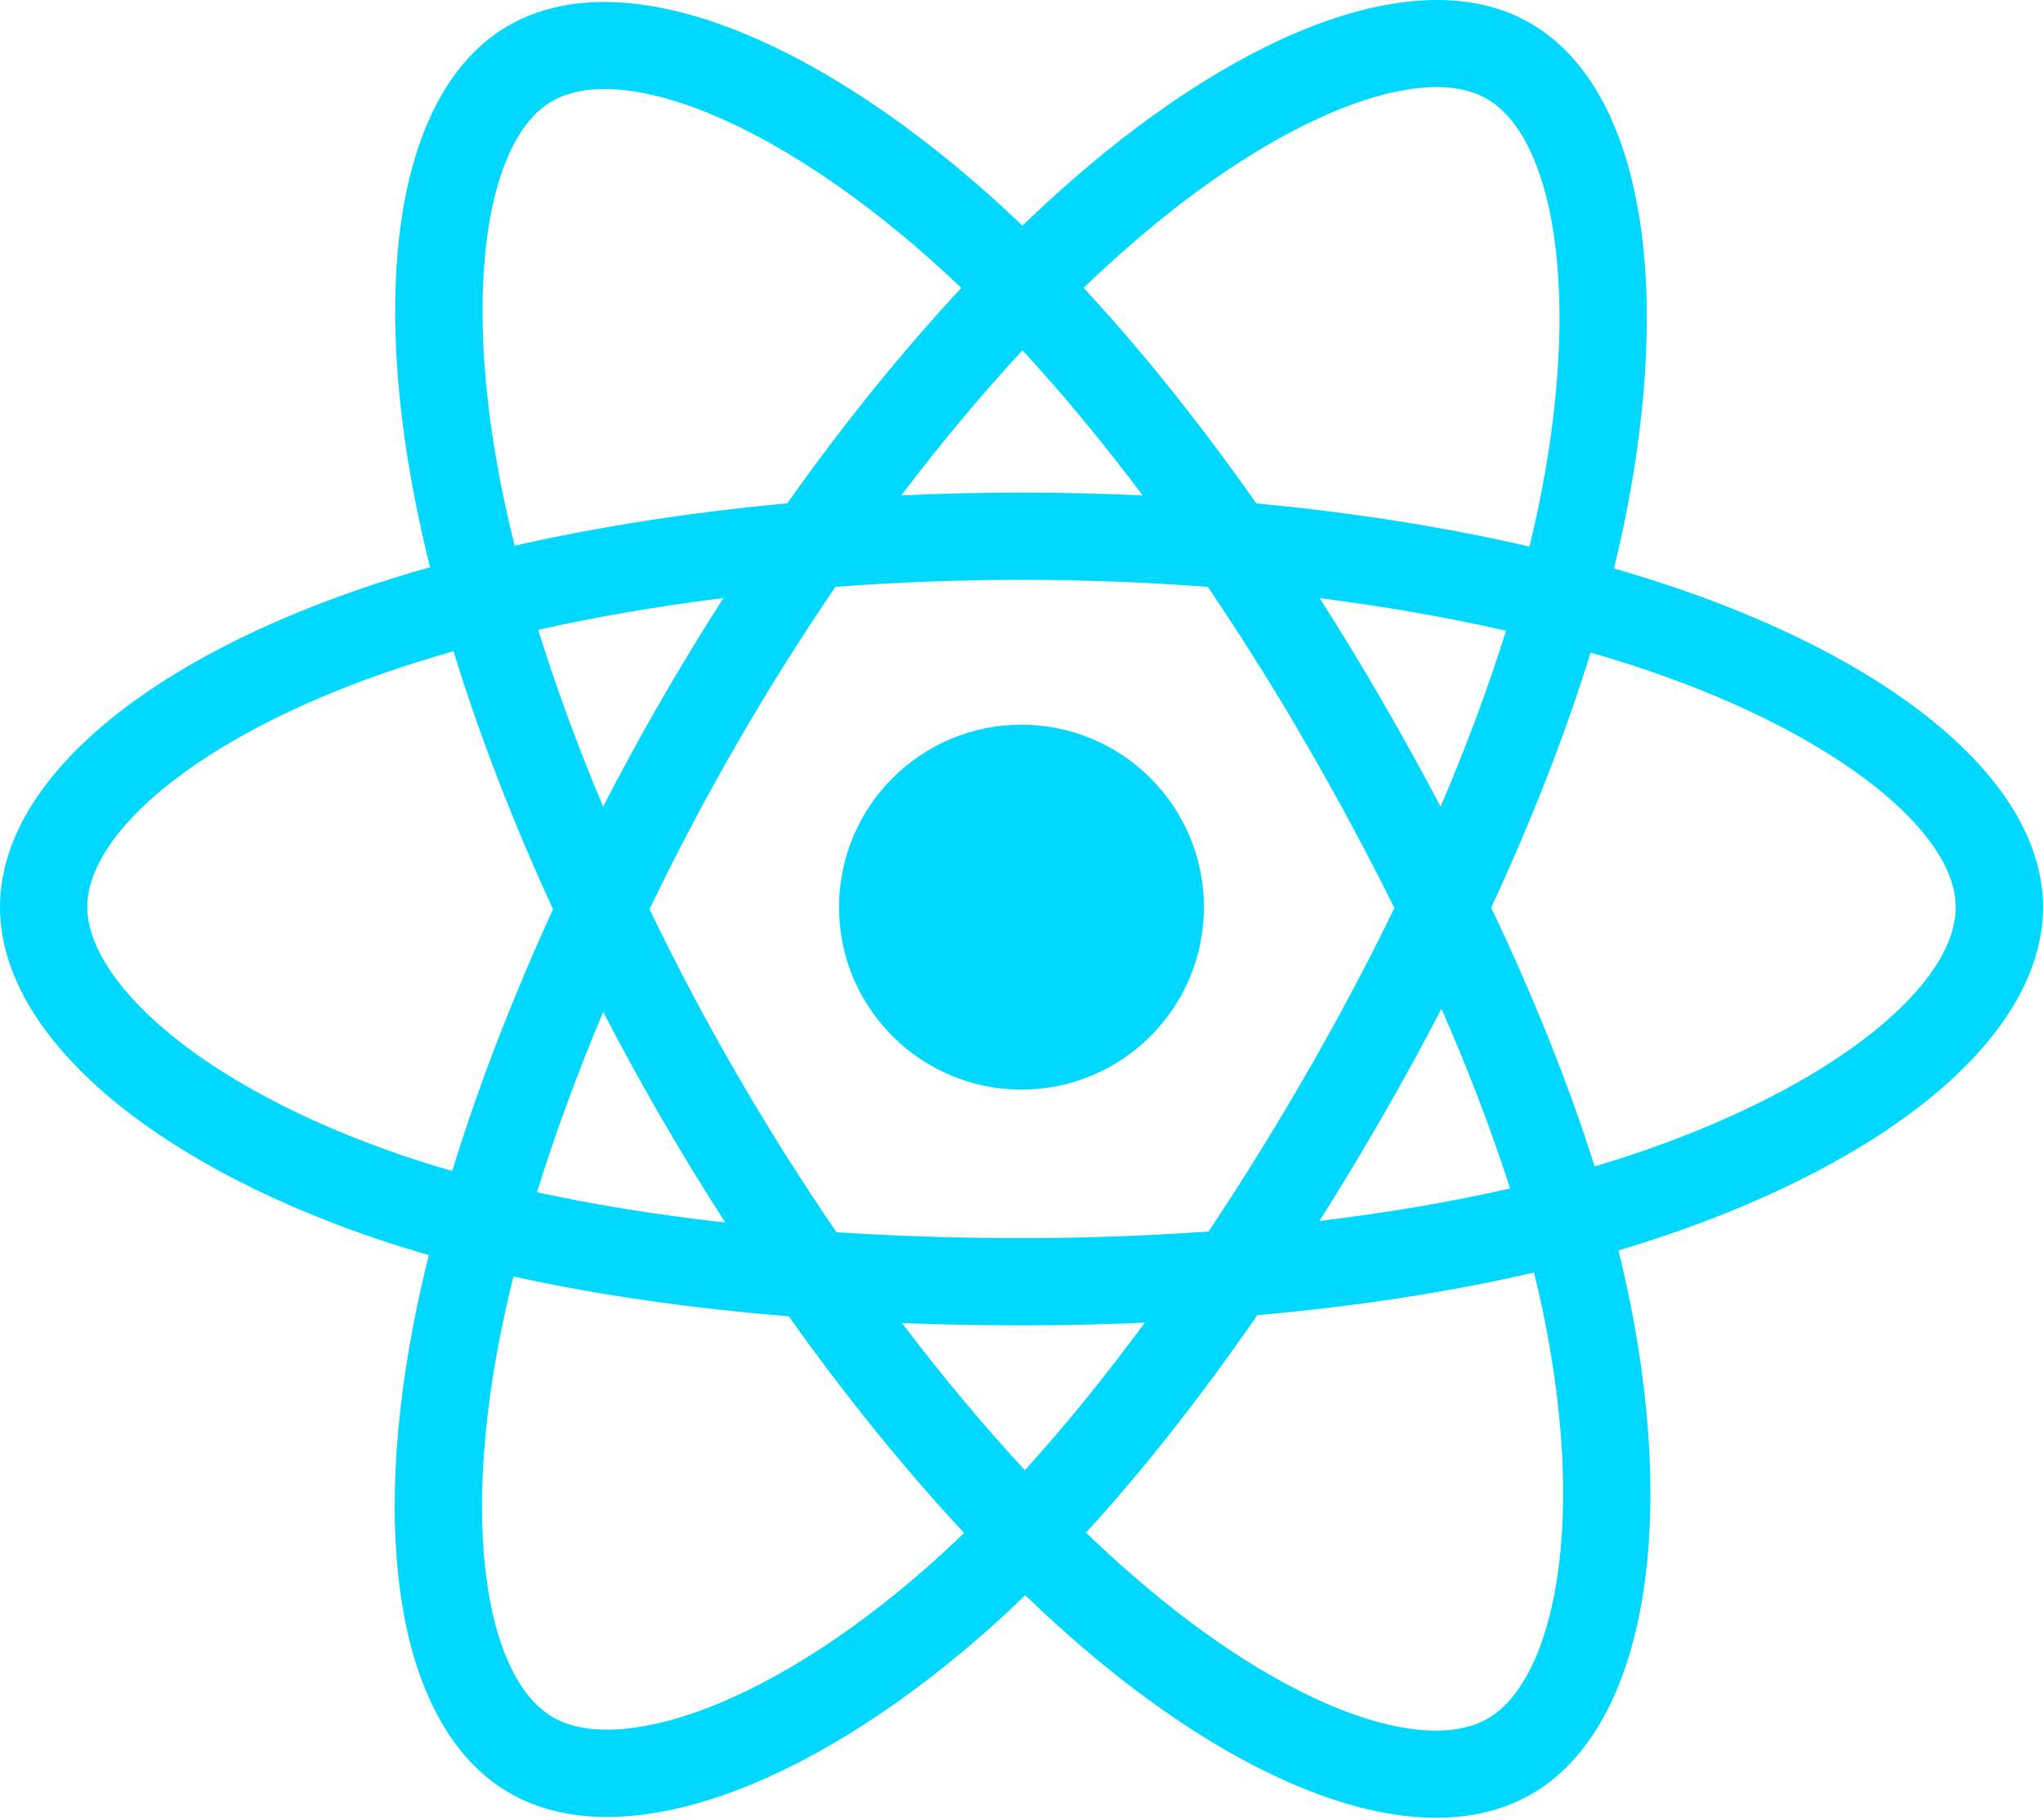
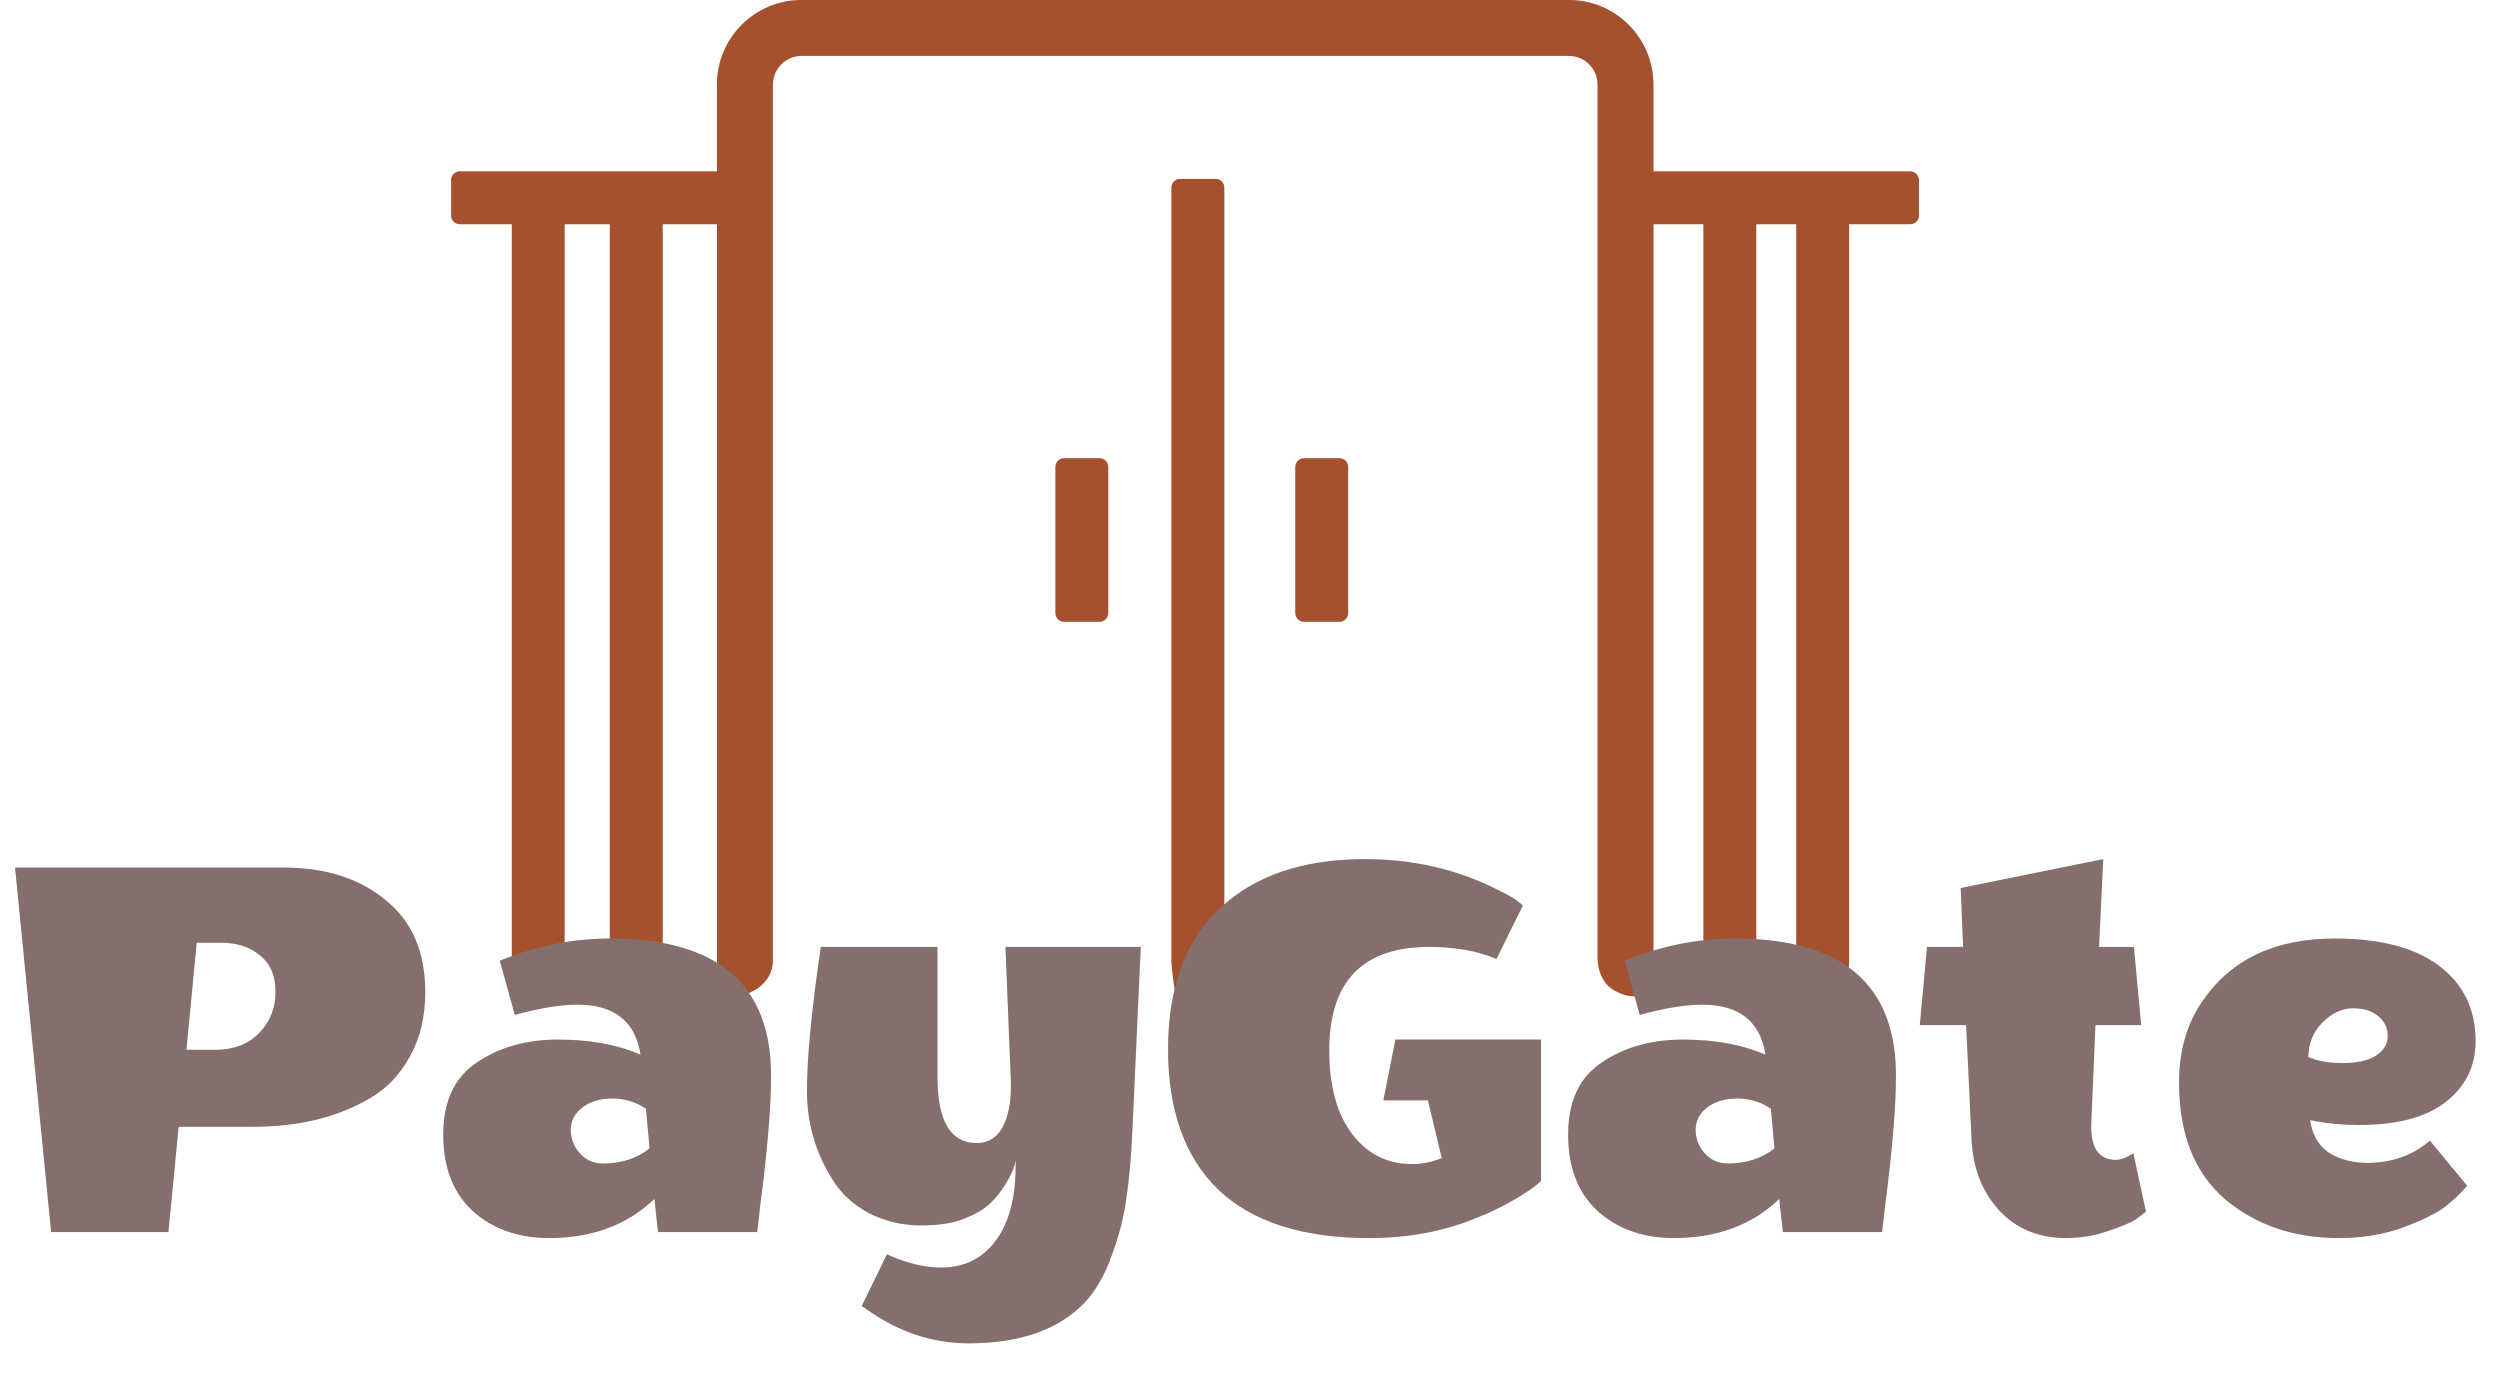
- <svg xmlns="http://www.w3.org/2000/svg" aria-hidden="true" role="img" class="iconify iconify--logos" width="35.93" height="32" preserveAspectRatio="xMidYMid meet" viewBox="0 0 256 228">
-   <path fill="#00D8FF" d="M210.483 73.824a171.49 171.49 0 0 0-8.24-2.597c.465-1.9.893-3.777 1.273-5.621c6.238-30.281 2.16-54.676-11.769-62.708c-13.355-7.7-35.196.329-57.254 19.526a171.23 171.23 0 0 0-6.375 5.848a155.866 155.866 0 0 0-4.241-3.917C100.759 3.829 77.587-4.822 63.673 3.233C50.33 10.957 46.379 33.89 51.995 62.588a170.974 170.974 0 0 0 1.892 8.48c-3.28.932-6.445 1.924-9.474 2.98C17.309 83.498 0 98.307 0 113.668c0 15.865 18.582 31.778 46.812 41.427a145.52 145.52 0 0 0 6.921 2.165a167.467 167.467 0 0 0-2.01 9.138c-5.354 28.2-1.173 50.591 12.134 58.266c13.744 7.926 36.812-.22 59.273-19.855a145.567 145.567 0 0 0 5.342-4.923a168.064 168.064 0 0 0 6.92 6.314c21.758 18.722 43.246 26.282 56.54 18.586c13.731-7.949 18.194-32.003 12.4-61.268a145.016 145.016 0 0 0-1.535-6.842c1.62-.48 3.21-.974 4.76-1.488c29.348-9.723 48.443-25.443 48.443-41.52c0-15.417-17.868-30.326-45.517-39.844Zm-6.365 70.984c-1.4.463-2.836.91-4.3 1.345c-3.24-10.257-7.612-21.163-12.963-32.432c5.106-11 9.31-21.767 12.459-31.957c2.619.758 5.16 1.557 7.61 2.4c23.69 8.156 38.14 20.213 38.14 29.504c0 9.896-15.606 22.743-40.946 31.14Zm-10.514 20.834c2.562 12.94 2.927 24.64 1.23 33.787c-1.524 8.219-4.59 13.698-8.382 15.893c-8.067 4.67-25.32-1.4-43.927-17.412a156.726 156.726 0 0 1-6.437-5.87c7.214-7.889 14.423-17.06 21.459-27.246c12.376-1.098 24.068-2.894 34.671-5.345a134.17 134.17 0 0 1 1.386 6.193ZM87.276 214.515c-7.882 2.783-14.16 2.863-17.955.675c-8.075-4.657-11.432-22.636-6.853-46.752a156.923 156.923 0 0 1 1.869-8.499c10.486 2.32 22.093 3.988 34.498 4.994c7.084 9.967 14.501 19.128 21.976 27.15a134.668 134.668 0 0 1-4.877 4.492c-9.933 8.682-19.886 14.842-28.658 17.94ZM50.35 144.747c-12.483-4.267-22.792-9.812-29.858-15.863c-6.35-5.437-9.555-10.836-9.555-15.216c0-9.322 13.897-21.212 37.076-29.293c2.813-.98 5.757-1.905 8.812-2.773c3.204 10.42 7.406 21.315 12.477 32.332c-5.137 11.18-9.399 22.249-12.634 32.792a134.718 134.718 0 0 1-6.318-1.979Zm12.378-84.26c-4.811-24.587-1.616-43.134 6.425-47.789c8.564-4.958 27.502 2.111 47.463 19.835a144.318 144.318 0 0 1 3.841 3.545c-7.438 7.987-14.787 17.08-21.808 26.988c-12.04 1.116-23.565 2.908-34.161 5.309a160.342 160.342 0 0 1-1.76-7.887Zm110.427 27.268a347.8 347.8 0 0 0-7.785-12.803c8.168 1.033 15.994 2.404 23.343 4.08c-2.206 7.072-4.956 14.465-8.193 22.045a381.151 381.151 0 0 0-7.365-13.322Zm-45.032-43.861c5.044 5.465 10.096 11.566 15.065 18.186a322.04 322.04 0 0 0-30.257-.006c4.974-6.559 10.069-12.652 15.192-18.18ZM82.802 87.83a323.167 323.167 0 0 0-7.227 13.238c-3.184-7.553-5.909-14.98-8.134-22.152c7.304-1.634 15.093-2.97 23.209-3.984a321.524 321.524 0 0 0-7.848 12.897Zm8.081 65.352c-8.385-.936-16.291-2.203-23.593-3.793c2.26-7.3 5.045-14.885 8.298-22.6a321.187 321.187 0 0 0 7.257 13.246c2.594 4.48 5.28 8.868 8.038 13.147Zm37.542 31.03c-5.184-5.592-10.354-11.779-15.403-18.433c4.902.192 9.899.29 14.978.29c5.218 0 10.376-.117 15.453-.343c-4.985 6.774-10.018 12.97-15.028 18.486Zm52.198-57.817c3.422 7.8 6.306 15.345 8.596 22.52c-7.422 1.694-15.436 3.058-23.88 4.071a382.417 382.417 0 0 0 7.859-13.026a347.403 347.403 0 0 0 7.425-13.565Zm-16.898 8.101a358.557 358.557 0 0 1-12.281 19.815a329.4 329.4 0 0 1-23.444.823c-7.967 0-15.716-.248-23.178-.732a310.202 310.202 0 0 1-12.513-19.846h.001a307.41 307.41 0 0 1-10.923-20.627a310.278 310.278 0 0 1 10.89-20.637l-.001.001a307.318 307.318 0 0 1 12.413-19.761c7.613-.576 15.42-.876 23.31-.876H128c7.926 0 15.743.303 23.354.883a329.357 329.357 0 0 1 12.335 19.695a358.489 358.489 0 0 1 11.036 20.54a329.472 329.472 0 0 1-11 20.722Zm22.56-122.124c8.572 4.944 11.906 24.881 6.52 51.026c-.344 1.668-.73 3.367-1.15 5.09c-10.622-2.452-22.155-4.275-34.23-5.408c-7.034-10.017-14.323-19.124-21.64-27.008a160.789 160.789 0 0 1 5.888-5.4c18.9-16.447 36.564-22.941 44.612-18.3ZM128 90.808c12.625 0 22.86 10.235 22.86 22.86s-10.235 22.86-22.86 22.86s-22.86-10.235-22.86-22.86s10.235-22.86 22.86-22.86Z" />
+ <svg xmlns="http://www.w3.org/2000/svg" width="133" height="74" viewBox="0 0 133 74" fill="none">
+   <path d="M64.672 9.519H62.78C62.529 9.519 62.321 9.725 62.321 9.977V51.136C62.321 51.387 62.528 53.5 62.78 53.5H64.672C64.925 53.5 65.131 51.388 65.131 51.136V9.977C65.131 9.726 64.925 9.519 64.672 9.519ZM71.262 24.381H69.37C69.118 24.381 68.911 24.588 68.911 24.839V32.619C68.911 32.87 69.117 33.078 69.37 33.078H71.262C71.515 33.078 71.72 32.87 71.72 32.619V24.839C71.72 24.588 71.515 24.381 71.262 24.381ZM101.625 9.119H87.961V4.5C87.961 2.014 85.947 -8.18413e-06 83.46 -8.18413e-06H42.643C40.156 0.001 38.142 2.015 38.142 4.5V9.119H24.458C24.207 9.119 24 9.325 24 9.577V11.469C24 11.722 24.207 11.927 24.458 11.927H27.229V51.136C27.229 51.387 27.435 51.594 27.687 51.594H29.579C29.832 51.594 30.037 51.388 30.037 51.136V11.927H32.443V51.136C32.443 51.387 32.65 51.594 32.902 51.594H34.794C35.047 51.594 35.253 51.388 35.253 51.136V11.927H38.145V52.178L39.5 53L40.077 52.712C40.355 52.573 40.596 52.369 40.781 52.119C40.999 51.823 41.117 51.465 41.117 51.097V4.5C41.118 3.656 41.801 2.973 42.646 2.973H83.463C84.307 2.973 84.991 3.656 84.992 4.5V50.961C84.992 51.344 85.086 51.722 85.266 52.06C85.418 52.346 85.656 52.578 85.946 52.723L86.128 52.814C86.373 52.936 86.642 53 86.915 53H87.964V11.927H90.624V51.136C90.624 51.387 90.831 51.594 91.082 51.594H92.974C93.227 51.594 93.431 51.388 93.431 51.136V11.927H95.563V51.136C95.563 51.387 95.77 53.5 96.021 53.5H97.913C98.166 53.5 98.371 51.388 98.371 51.136V11.927H101.628C101.881 11.927 102.087 11.722 102.087 11.469V9.577C102.084 9.325 101.877 9.119 101.625 9.119ZM58.5 24.381H56.608C56.356 24.381 56.149 24.588 56.149 24.839V32.619C56.149 32.87 56.356 33.078 56.608 33.078H58.5C58.753 33.078 58.958 32.87 58.958 32.619V24.839C58.958 24.588 58.753 24.381 58.5 24.381Z" fill="#FE7339" />
+   <path d="M64.672 9.519H62.78C62.529 9.519 62.321 9.725 62.321 9.977V51.136C62.321 51.387 62.528 53.5 62.78 53.5H64.672C64.925 53.5 65.131 51.388 65.131 51.136V9.977C65.131 9.726 64.925 9.519 64.672 9.519ZM71.262 24.381H69.37C69.118 24.381 68.911 24.588 68.911 24.839V32.619C68.911 32.87 69.117 33.078 69.37 33.078H71.262C71.515 33.078 71.72 32.87 71.72 32.619V24.839C71.72 24.588 71.515 24.381 71.262 24.381ZM101.625 9.119H87.961V4.5C87.961 2.014 85.947 -8.18413e-06 83.46 -8.18413e-06H42.643C40.156 0.001 38.142 2.015 38.142 4.5V9.119H24.458C24.207 9.119 24 9.325 24 9.577V11.469C24 11.722 24.207 11.927 24.458 11.927H27.229V51.136C27.229 51.387 27.435 51.594 27.687 51.594H29.579C29.832 51.594 30.037 51.388 30.037 51.136V11.927H32.443V51.136C32.443 51.387 32.65 51.594 32.902 51.594H34.794C35.047 51.594 35.253 51.388 35.253 51.136V11.927H38.145V52.178L39.5 53L40.077 52.712C40.355 52.573 40.596 52.369 40.781 52.119C40.999 51.823 41.117 51.465 41.117 51.097V4.5C41.118 3.656 41.801 2.973 42.646 2.973H83.463C84.307 2.973 84.991 3.656 84.992 4.5V50.961C84.992 51.344 85.086 51.722 85.266 52.06C85.418 52.346 85.656 52.578 85.946 52.723L86.128 52.814C86.373 52.936 86.642 53 86.915 53H87.964V11.927H90.624V51.136C90.624 51.387 90.831 51.594 91.082 51.594H92.974C93.227 51.594 93.431 51.388 93.431 51.136V11.927H95.563V51.136C95.563 51.387 95.77 53.5 96.021 53.5H97.913C98.166 53.5 98.371 51.388 98.371 51.136V11.927H101.628C101.881 11.927 102.087 11.722 102.087 11.469V9.577C102.084 9.325 101.877 9.119 101.625 9.119ZM58.5 24.381H56.608C56.356 24.381 56.149 24.588 56.149 24.839V32.619C56.149 32.87 56.356 33.078 56.608 33.078H58.5C58.753 33.078 58.958 32.87 58.958 32.619V24.839C58.958 24.588 58.753 24.381 58.5 24.381Z" fill="#271F1F" fill-opacity="0.3" />
+   <path d="M64.672 9.519H62.78C62.529 9.519 62.321 9.725 62.321 9.977V51.136C62.321 51.387 62.528 53.5 62.78 53.5H64.672C64.925 53.5 65.131 51.388 65.131 51.136V9.977C65.131 9.726 64.925 9.519 64.672 9.519ZM71.262 24.381H69.37C69.118 24.381 68.911 24.588 68.911 24.839V32.619C68.911 32.87 69.117 33.078 69.37 33.078H71.262C71.515 33.078 71.72 32.87 71.72 32.619V24.839C71.72 24.588 71.515 24.381 71.262 24.381ZM101.625 9.119H87.961V4.5C87.961 2.014 85.947 -8.18413e-06 83.46 -8.18413e-06H42.643C40.156 0.001 38.142 2.015 38.142 4.5V9.119H24.458C24.207 9.119 24 9.325 24 9.577V11.469C24 11.722 24.207 11.927 24.458 11.927H27.229V51.136C27.229 51.387 27.435 51.594 27.687 51.594H29.579C29.832 51.594 30.037 51.388 30.037 51.136V11.927H32.443V51.136C32.443 51.387 32.65 51.594 32.902 51.594H34.794C35.047 51.594 35.253 51.388 35.253 51.136V11.927H38.145V52.178L39.5 53L40.077 52.712C40.355 52.573 40.596 52.369 40.781 52.119C40.999 51.823 41.117 51.465 41.117 51.097V4.5C41.118 3.656 41.801 2.973 42.646 2.973H83.463C84.307 2.973 84.991 3.656 84.992 4.5V50.961C84.992 51.344 85.086 51.722 85.266 52.06C85.418 52.346 85.656 52.578 85.946 52.723L86.128 52.814C86.373 52.936 86.642 53 86.915 53H87.964V11.927H90.624V51.136C90.624 51.387 90.831 51.594 91.082 51.594H92.974C93.227 51.594 93.431 51.388 93.431 51.136V11.927H95.563V51.136C95.563 51.387 95.77 53.5 96.021 53.5H97.913C98.166 53.5 98.371 51.388 98.371 51.136V11.927H101.628C101.881 11.927 102.087 11.722 102.087 11.469V9.577C102.084 9.325 101.877 9.119 101.625 9.119ZM58.5 24.381H56.608C56.356 24.381 56.149 24.588 56.149 24.839V32.619C56.149 32.87 56.356 33.078 56.608 33.078H58.5C58.753 33.078 58.958 32.87 58.958 32.619V24.839C58.958 24.588 58.753 24.381 58.5 24.381Z" fill="#271F1F" fill-opacity="0.15" />
+   <path d="M11.456 55.849C12.437 55.849 13.216 55.55 13.792 54.953C14.368 54.356 14.656 53.63 14.656 52.777C14.656 51.902 14.379 51.252 13.824 50.825C13.291 50.377 12.597 50.153 11.744 50.153H10.464L9.92 55.849H11.456ZM13.472 59.945H9.504L8.96 65.545H2.72L0.8 46.153H15.072C17.312 46.153 19.125 46.729 20.512 47.881C21.92 49.012 22.624 50.644 22.624 52.777C22.624 54.078 22.357 55.209 21.824 56.169C21.312 57.129 20.608 57.876 19.712 58.409C17.984 59.433 15.904 59.945 13.472 59.945ZM29.213 65.865C27.571 65.865 26.216 65.385 25.149 64.425C24.104 63.465 23.581 62.11 23.581 60.361C23.581 58.59 24.179 57.31 25.373 56.521C26.568 55.71 28.008 55.305 29.693 55.305C31.379 55.305 32.84 55.572 34.077 56.105C33.8 54.334 32.68 53.449 30.717 53.449C29.821 53.449 28.712 53.63 27.389 53.993L26.589 51.113C28.509 50.324 30.461 49.929 32.445 49.929C38.163 49.929 41.021 52.361 41.021 57.225C41.021 58.889 40.829 61.193 40.445 64.137L40.285 65.545H35.005L34.813 63.785C33.363 65.172 31.496 65.865 29.213 65.865ZM32.093 61.897C33.053 61.897 33.875 61.63 34.557 61.097L34.365 58.985C33.832 58.622 33.235 58.441 32.573 58.441C31.933 58.441 31.4 58.601 30.973 58.921C30.568 59.241 30.365 59.636 30.365 60.105C30.365 60.574 30.525 60.99 30.845 61.353C31.165 61.716 31.581 61.897 32.093 61.897ZM54.033 61.993V61.737C53.969 62.1 53.798 62.505 53.521 62.953C53.265 63.38 52.977 63.742 52.657 64.041C52.337 64.34 51.878 64.606 51.281 64.841C50.705 65.076 49.937 65.193 48.977 65.193C48.017 65.193 47.11 64.98 46.257 64.553C45.403 64.105 44.742 63.497 44.273 62.729C43.377 61.3 42.929 59.732 42.929 58.025C42.929 56.297 43.174 53.748 43.665 50.377H49.873V57.289C49.873 59.636 50.566 60.809 51.953 60.809C52.571 60.809 53.03 60.532 53.329 59.977C53.627 59.422 53.777 58.718 53.777 57.865C53.777 57.758 53.777 57.641 53.777 57.513L53.489 50.377H60.689L60.241 60.201C60.177 61.588 60.07 62.772 59.921 63.753C59.793 64.734 59.537 65.737 59.153 66.761C58.79 67.806 58.31 68.649 57.713 69.289C56.326 70.74 54.267 71.465 51.537 71.465C49.617 71.465 47.814 70.868 46.129 69.673L45.841 69.481L47.185 66.729C48.209 67.198 49.169 67.433 50.065 67.433C51.302 67.433 52.273 66.953 52.977 65.993C53.681 65.054 54.033 63.721 54.033 61.993ZM81.98 55.305V62.825C81.703 63.102 81.233 63.433 80.572 63.817C79.911 64.201 79.249 64.521 78.588 64.777C76.86 65.502 74.94 65.865 72.828 65.865C69.308 65.865 66.641 65.012 64.828 63.305C63.036 61.577 62.14 59.081 62.14 55.817C62.14 52.553 63.057 50.057 64.892 48.329C66.748 46.58 69.319 45.705 72.604 45.705C75.164 45.705 77.5 46.238 79.612 47.305C80.103 47.54 80.465 47.742 80.7 47.913L81.02 48.169L79.612 51.017C78.609 50.59 77.415 50.377 76.028 50.377C72.487 50.377 70.716 52.212 70.716 55.881C70.716 57.78 71.121 59.262 71.932 60.329C72.743 61.396 73.809 61.929 75.132 61.929C75.665 61.929 76.188 61.822 76.7 61.609L75.964 58.537H73.596L74.236 55.305H81.98ZM89.057 65.865C87.414 65.865 86.06 65.385 84.993 64.425C83.948 63.465 83.425 62.11 83.425 60.361C83.425 58.59 84.022 57.31 85.217 56.521C86.412 55.71 87.852 55.305 89.537 55.305C91.222 55.305 92.684 55.572 93.921 56.105C93.644 54.334 92.524 53.449 90.561 53.449C89.665 53.449 88.556 53.63 87.233 53.993L86.433 51.113C88.353 50.324 90.305 49.929 92.289 49.929C98.006 49.929 100.865 52.361 100.865 57.225C100.865 58.889 100.673 61.193 100.289 64.137L100.129 65.545H94.849L94.657 63.785C93.206 65.172 91.34 65.865 89.057 65.865ZM91.937 61.897C92.897 61.897 93.718 61.63 94.401 61.097L94.209 58.985C93.676 58.622 93.078 58.441 92.417 58.441C91.777 58.441 91.244 58.601 90.817 58.921C90.412 59.241 90.209 59.636 90.209 60.105C90.209 60.574 90.369 60.99 90.689 61.353C91.009 61.716 91.425 61.897 91.937 61.897ZM111.253 59.849C111.231 61.086 111.669 61.705 112.565 61.705C112.821 61.705 113.13 61.588 113.493 61.353L114.165 64.457C114.037 64.564 113.855 64.702 113.621 64.873C113.407 65.022 112.927 65.225 112.181 65.481C111.455 65.737 110.698 65.865 109.909 65.865C108.458 65.865 107.274 65.374 106.357 64.393C105.439 63.39 104.949 62.121 104.885 60.585L104.597 54.537H102.133L102.517 50.377H104.437L104.309 47.241L111.893 45.705L111.669 50.377H113.525L113.909 54.537H111.477L111.253 59.849ZM124.437 65.865C122.026 65.865 120 65.172 118.357 63.785C116.736 62.377 115.925 60.318 115.925 57.609C115.925 55.902 116.341 54.452 117.173 53.257C118.688 51.038 121.034 49.929 124.213 49.929C126.645 49.929 128.501 50.42 129.781 51.401C131.061 52.361 131.701 53.694 131.701 55.401C131.701 56.724 131.168 57.801 130.101 58.633C129.056 59.444 127.52 59.849 125.493 59.849C124.661 59.849 123.914 59.785 123.253 59.657L122.901 59.593C123.008 60.361 123.338 60.937 123.893 61.321C124.469 61.684 125.152 61.865 125.941 61.865C127.242 61.865 128.352 61.47 129.269 60.681L131.253 63.081C130.912 63.486 130.506 63.87 130.037 64.233C129.568 64.574 128.821 64.937 127.797 65.321C126.773 65.684 125.653 65.865 124.437 65.865ZM127.029 55.113C127.029 54.686 126.858 54.334 126.517 54.057C126.197 53.78 125.749 53.641 125.173 53.641C124.597 53.641 124.053 53.897 123.541 54.409C123.05 54.921 122.805 55.529 122.805 56.233C123.274 56.446 123.882 56.553 124.629 56.553C125.397 56.553 125.984 56.425 126.389 56.169C126.816 55.892 127.029 55.54 127.029 55.113Z" fill="#787878" />
+   <path d="M11.456 55.849C12.437 55.849 13.216 55.55 13.792 54.953C14.368 54.356 14.656 53.63 14.656 52.777C14.656 51.902 14.379 51.252 13.824 50.825C13.291 50.377 12.597 50.153 11.744 50.153H10.464L9.92 55.849H11.456ZM13.472 59.945H9.504L8.96 65.545H2.72L0.8 46.153H15.072C17.312 46.153 19.125 46.729 20.512 47.881C21.92 49.012 22.624 50.644 22.624 52.777C22.624 54.078 22.357 55.209 21.824 56.169C21.312 57.129 20.608 57.876 19.712 58.409C17.984 59.433 15.904 59.945 13.472 59.945ZM29.213 65.865C27.571 65.865 26.216 65.385 25.149 64.425C24.104 63.465 23.581 62.11 23.581 60.361C23.581 58.59 24.179 57.31 25.373 56.521C26.568 55.71 28.008 55.305 29.693 55.305C31.379 55.305 32.84 55.572 34.077 56.105C33.8 54.334 32.68 53.449 30.717 53.449C29.821 53.449 28.712 53.63 27.389 53.993L26.589 51.113C28.509 50.324 30.461 49.929 32.445 49.929C38.163 49.929 41.021 52.361 41.021 57.225C41.021 58.889 40.829 61.193 40.445 64.137L40.285 65.545H35.005L34.813 63.785C33.363 65.172 31.496 65.865 29.213 65.865ZM32.093 61.897C33.053 61.897 33.875 61.63 34.557 61.097L34.365 58.985C33.832 58.622 33.235 58.441 32.573 58.441C31.933 58.441 31.4 58.601 30.973 58.921C30.568 59.241 30.365 59.636 30.365 60.105C30.365 60.574 30.525 60.99 30.845 61.353C31.165 61.716 31.581 61.897 32.093 61.897ZM54.033 61.993V61.737C53.969 62.1 53.798 62.505 53.521 62.953C53.265 63.38 52.977 63.742 52.657 64.041C52.337 64.34 51.878 64.606 51.281 64.841C50.705 65.076 49.937 65.193 48.977 65.193C48.017 65.193 47.11 64.98 46.257 64.553C45.403 64.105 44.742 63.497 44.273 62.729C43.377 61.3 42.929 59.732 42.929 58.025C42.929 56.297 43.174 53.748 43.665 50.377H49.873V57.289C49.873 59.636 50.566 60.809 51.953 60.809C52.571 60.809 53.03 60.532 53.329 59.977C53.627 59.422 53.777 58.718 53.777 57.865C53.777 57.758 53.777 57.641 53.777 57.513L53.489 50.377H60.689L60.241 60.201C60.177 61.588 60.07 62.772 59.921 63.753C59.793 64.734 59.537 65.737 59.153 66.761C58.79 67.806 58.31 68.649 57.713 69.289C56.326 70.74 54.267 71.465 51.537 71.465C49.617 71.465 47.814 70.868 46.129 69.673L45.841 69.481L47.185 66.729C48.209 67.198 49.169 67.433 50.065 67.433C51.302 67.433 52.273 66.953 52.977 65.993C53.681 65.054 54.033 63.721 54.033 61.993ZM81.98 55.305V62.825C81.703 63.102 81.233 63.433 80.572 63.817C79.911 64.201 79.249 64.521 78.588 64.777C76.86 65.502 74.94 65.865 72.828 65.865C69.308 65.865 66.641 65.012 64.828 63.305C63.036 61.577 62.14 59.081 62.14 55.817C62.14 52.553 63.057 50.057 64.892 48.329C66.748 46.58 69.319 45.705 72.604 45.705C75.164 45.705 77.5 46.238 79.612 47.305C80.103 47.54 80.465 47.742 80.7 47.913L81.02 48.169L79.612 51.017C78.609 50.59 77.415 50.377 76.028 50.377C72.487 50.377 70.716 52.212 70.716 55.881C70.716 57.78 71.121 59.262 71.932 60.329C72.743 61.396 73.809 61.929 75.132 61.929C75.665 61.929 76.188 61.822 76.7 61.609L75.964 58.537H73.596L74.236 55.305H81.98ZM89.057 65.865C87.414 65.865 86.06 65.385 84.993 64.425C83.948 63.465 83.425 62.11 83.425 60.361C83.425 58.59 84.022 57.31 85.217 56.521C86.412 55.71 87.852 55.305 89.537 55.305C91.222 55.305 92.684 55.572 93.921 56.105C93.644 54.334 92.524 53.449 90.561 53.449C89.665 53.449 88.556 53.63 87.233 53.993L86.433 51.113C88.353 50.324 90.305 49.929 92.289 49.929C98.006 49.929 100.865 52.361 100.865 57.225C100.865 58.889 100.673 61.193 100.289 64.137L100.129 65.545H94.849L94.657 63.785C93.206 65.172 91.34 65.865 89.057 65.865ZM91.937 61.897C92.897 61.897 93.718 61.63 94.401 61.097L94.209 58.985C93.676 58.622 93.078 58.441 92.417 58.441C91.777 58.441 91.244 58.601 90.817 58.921C90.412 59.241 90.209 59.636 90.209 60.105C90.209 60.574 90.369 60.99 90.689 61.353C91.009 61.716 91.425 61.897 91.937 61.897ZM111.253 59.849C111.231 61.086 111.669 61.705 112.565 61.705C112.821 61.705 113.13 61.588 113.493 61.353L114.165 64.457C114.037 64.564 113.855 64.702 113.621 64.873C113.407 65.022 112.927 65.225 112.181 65.481C111.455 65.737 110.698 65.865 109.909 65.865C108.458 65.865 107.274 65.374 106.357 64.393C105.439 63.39 104.949 62.121 104.885 60.585L104.597 54.537H102.133L102.517 50.377H104.437L104.309 47.241L111.893 45.705L111.669 50.377H113.525L113.909 54.537H111.477L111.253 59.849ZM124.437 65.865C122.026 65.865 120 65.172 118.357 63.785C116.736 62.377 115.925 60.318 115.925 57.609C115.925 55.902 116.341 54.452 117.173 53.257C118.688 51.038 121.034 49.929 124.213 49.929C126.645 49.929 128.501 50.42 129.781 51.401C131.061 52.361 131.701 53.694 131.701 55.401C131.701 56.724 131.168 57.801 130.101 58.633C129.056 59.444 127.52 59.849 125.493 59.849C124.661 59.849 123.914 59.785 123.253 59.657L122.901 59.593C123.008 60.361 123.338 60.937 123.893 61.321C124.469 61.684 125.152 61.865 125.941 61.865C127.242 61.865 128.352 61.47 129.269 60.681L131.253 63.081C130.912 63.486 130.506 63.87 130.037 64.233C129.568 64.574 128.821 64.937 127.797 65.321C126.773 65.684 125.653 65.865 124.437 65.865ZM127.029 55.113C127.029 54.686 126.858 54.334 126.517 54.057C126.197 53.78 125.749 53.641 125.173 53.641C124.597 53.641 124.053 53.897 123.541 54.409C123.05 54.921 122.805 55.529 122.805 56.233C123.274 56.446 123.882 56.553 124.629 56.553C125.397 56.553 125.984 56.425 126.389 56.169C126.816 55.892 127.029 55.54 127.029 55.113Z" fill="#FF1F00" fill-opacity="0.1" />
</svg>
